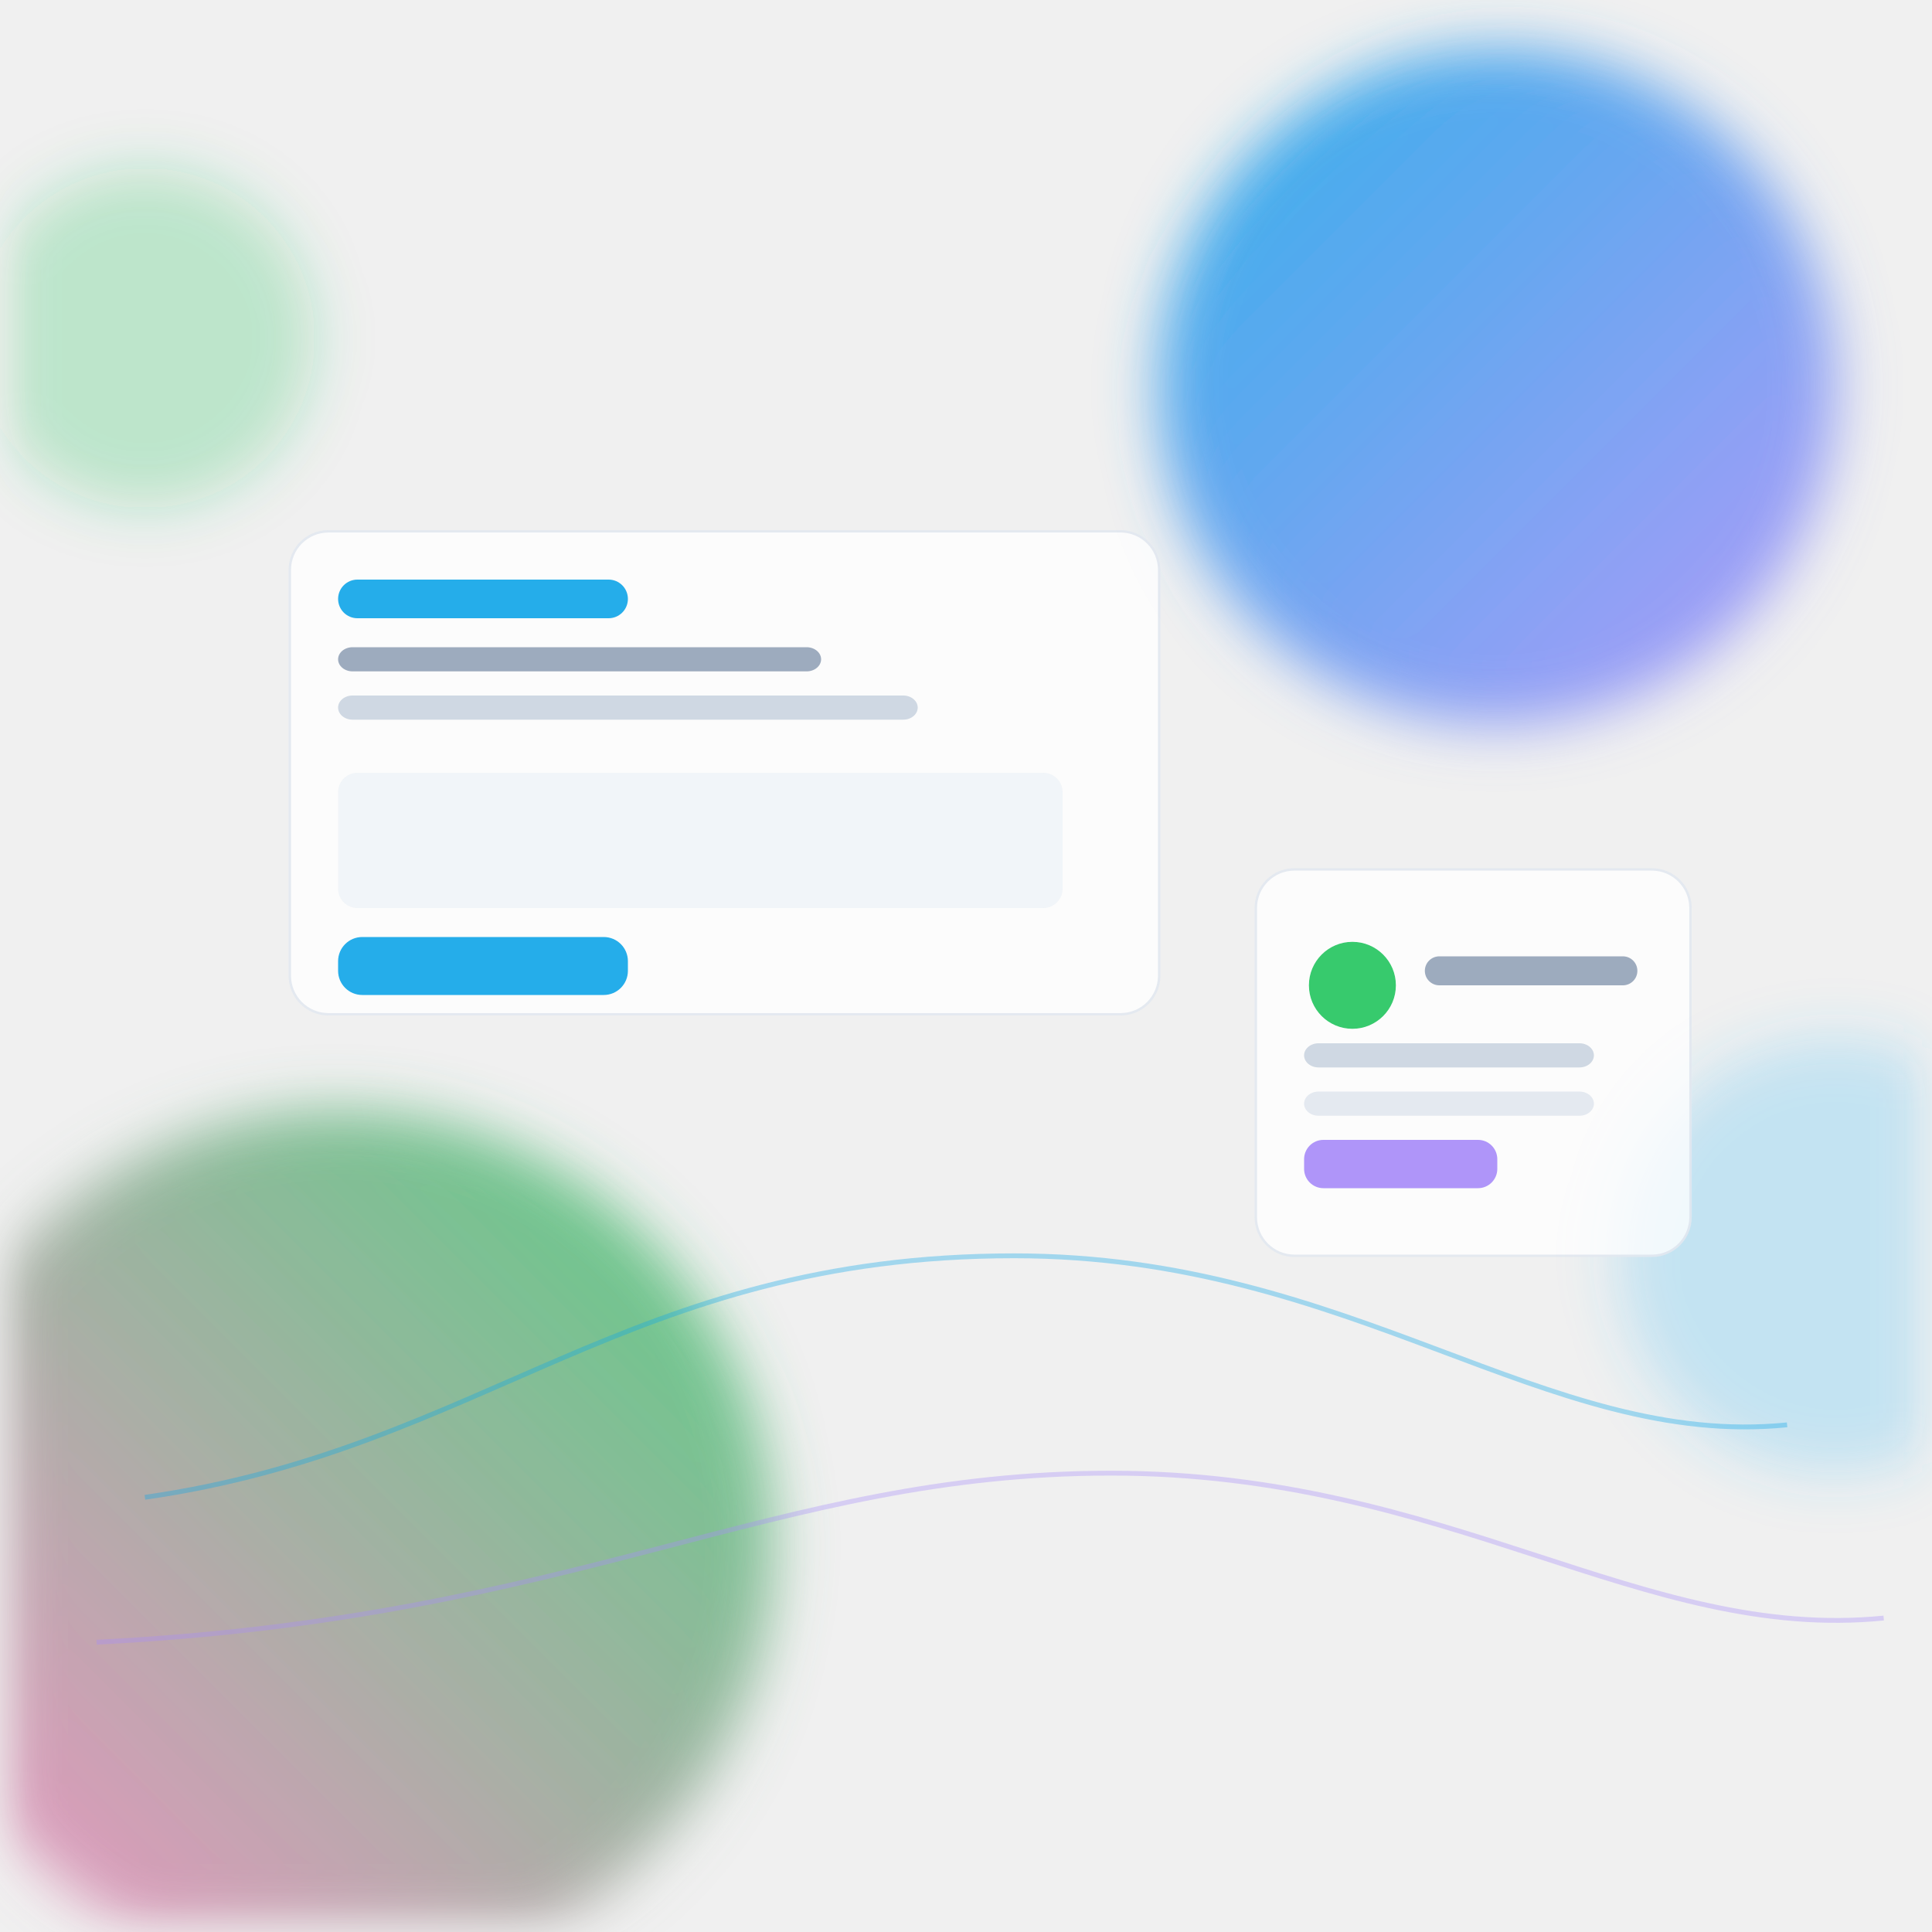
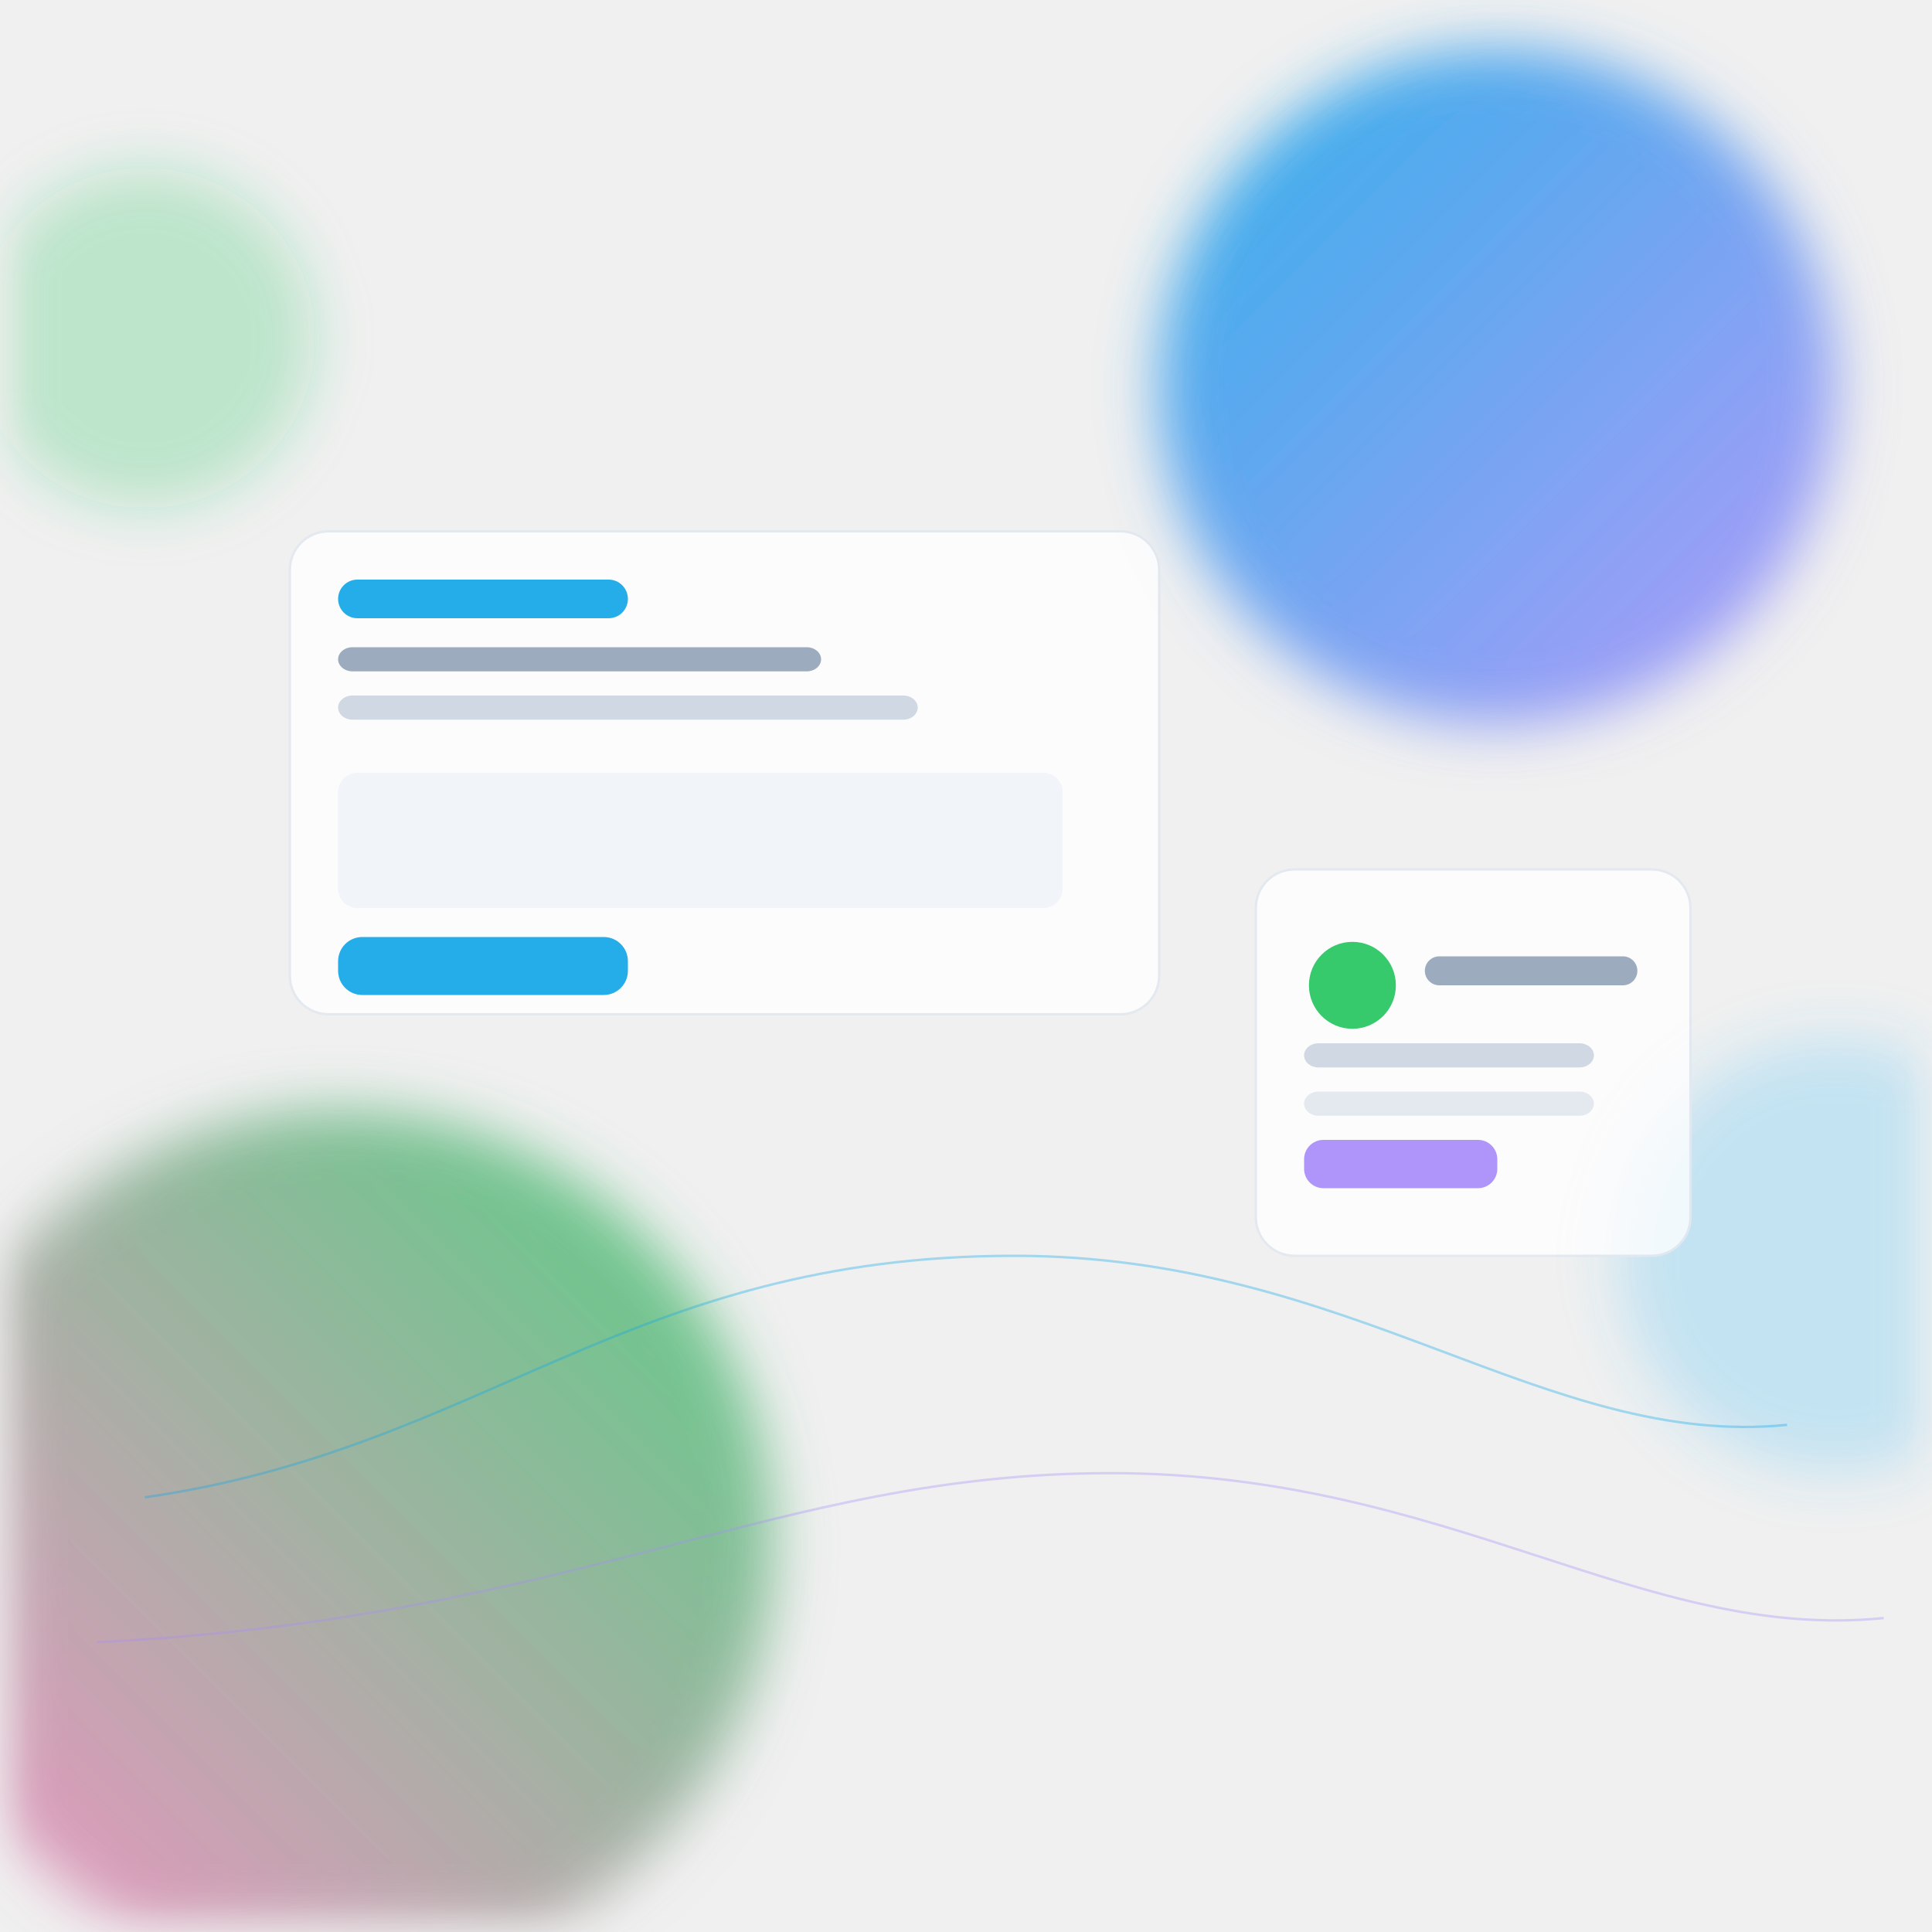
<svg xmlns="http://www.w3.org/2000/svg" viewBox="0 0 800 800" width="800" height="800" role="img" aria-label="Decorative scheduling illustration">
  <defs>
    <linearGradient id="gradA" x1="0" y1="0" x2="1" y2="1">
      <stop offset="0%" stop-color="#0ea5e9" stop-opacity="0.85" />
      <stop offset="100%" stop-color="#a78bfa" stop-opacity="0.85" />
    </linearGradient>
    <linearGradient id="gradB" x1="1" y1="0" x2="0" y2="1">
      <stop offset="0%" stop-color="#22c55e" stop-opacity="0.75" />
      <stop offset="100%" stop-color="#f472b6" stop-opacity="0.75" />
    </linearGradient>
    <filter id="blur" x="-20%" y="-20%" width="140%" height="140%">
      <feGaussianBlur stdDeviation="12" />
    </filter>
  </defs>
  <rect width="100%" height="100%" fill="none" />
  <g filter="url(#blur)">
    <circle cx="620" cy="160" r="140" fill="url(#gradA)" />
    <circle cx="140" cy="640" r="180" fill="url(#gradB)" />
    <circle cx="760" cy="520" r="90" fill="#38bdf8" fill-opacity="0.25" />
    <circle cx="60" cy="140" r="70" fill="#22c55e" fill-opacity="0.25" />
  </g>
-   <g opacity="0.35" stroke-width="2" fill="none">
+   <g opacity="0.35" strokeWidth="2" fill="none">
    <path d="M60 620 C200 600, 260 520, 420 520 C560 520, 640 600, 740 590" stroke="#0ea5e9" />
    <path d="M40 680 C240 670, 320 610, 460 610 C600 610, 680 680, 780 670" stroke="#a78bfa" />
  </g>
  <g opacity="0.9">
    <rect x="120" y="220" rx="16" ry="16" width="360" height="200" fill="#ffffff" fill-opacity="0.85" stroke="#e2e8f0" />
    <rect x="140" y="240" rx="8" ry="8" width="120" height="16" fill="#0ea5e9" />
    <rect x="140" y="268" rx="6" ry="6" width="200" height="10" fill="#94a3b8" />
    <rect x="140" y="288" rx="6" ry="6" width="240" height="10" fill="#cbd5e1" />
    <rect x="140" y="320" rx="8" ry="8" width="300" height="56" fill="#f1f5f9" />
    <rect x="140" y="388" rx="10" ry="10" width="120" height="24" fill="#0ea5e9" />
  </g>
  <g opacity="0.9">
    <rect x="520" y="360" rx="16" ry="16" width="180" height="160" fill="#ffffff" fill-opacity="0.85" stroke="#e2e8f0" />
    <circle cx="560" cy="408" r="18" fill="#22c55e" />
    <rect x="590" y="396" rx="6" ry="6" width="88" height="12" fill="#94a3b8" />
    <rect x="540" y="432" rx="6" ry="6" width="120" height="10" fill="#cbd5e1" />
    <rect x="540" y="452" rx="6" ry="6" width="120" height="10" fill="#e2e8f0" />
    <rect x="540" y="472" rx="8" ry="8" width="80" height="20" fill="#a78bfa" />
  </g>
</svg>
